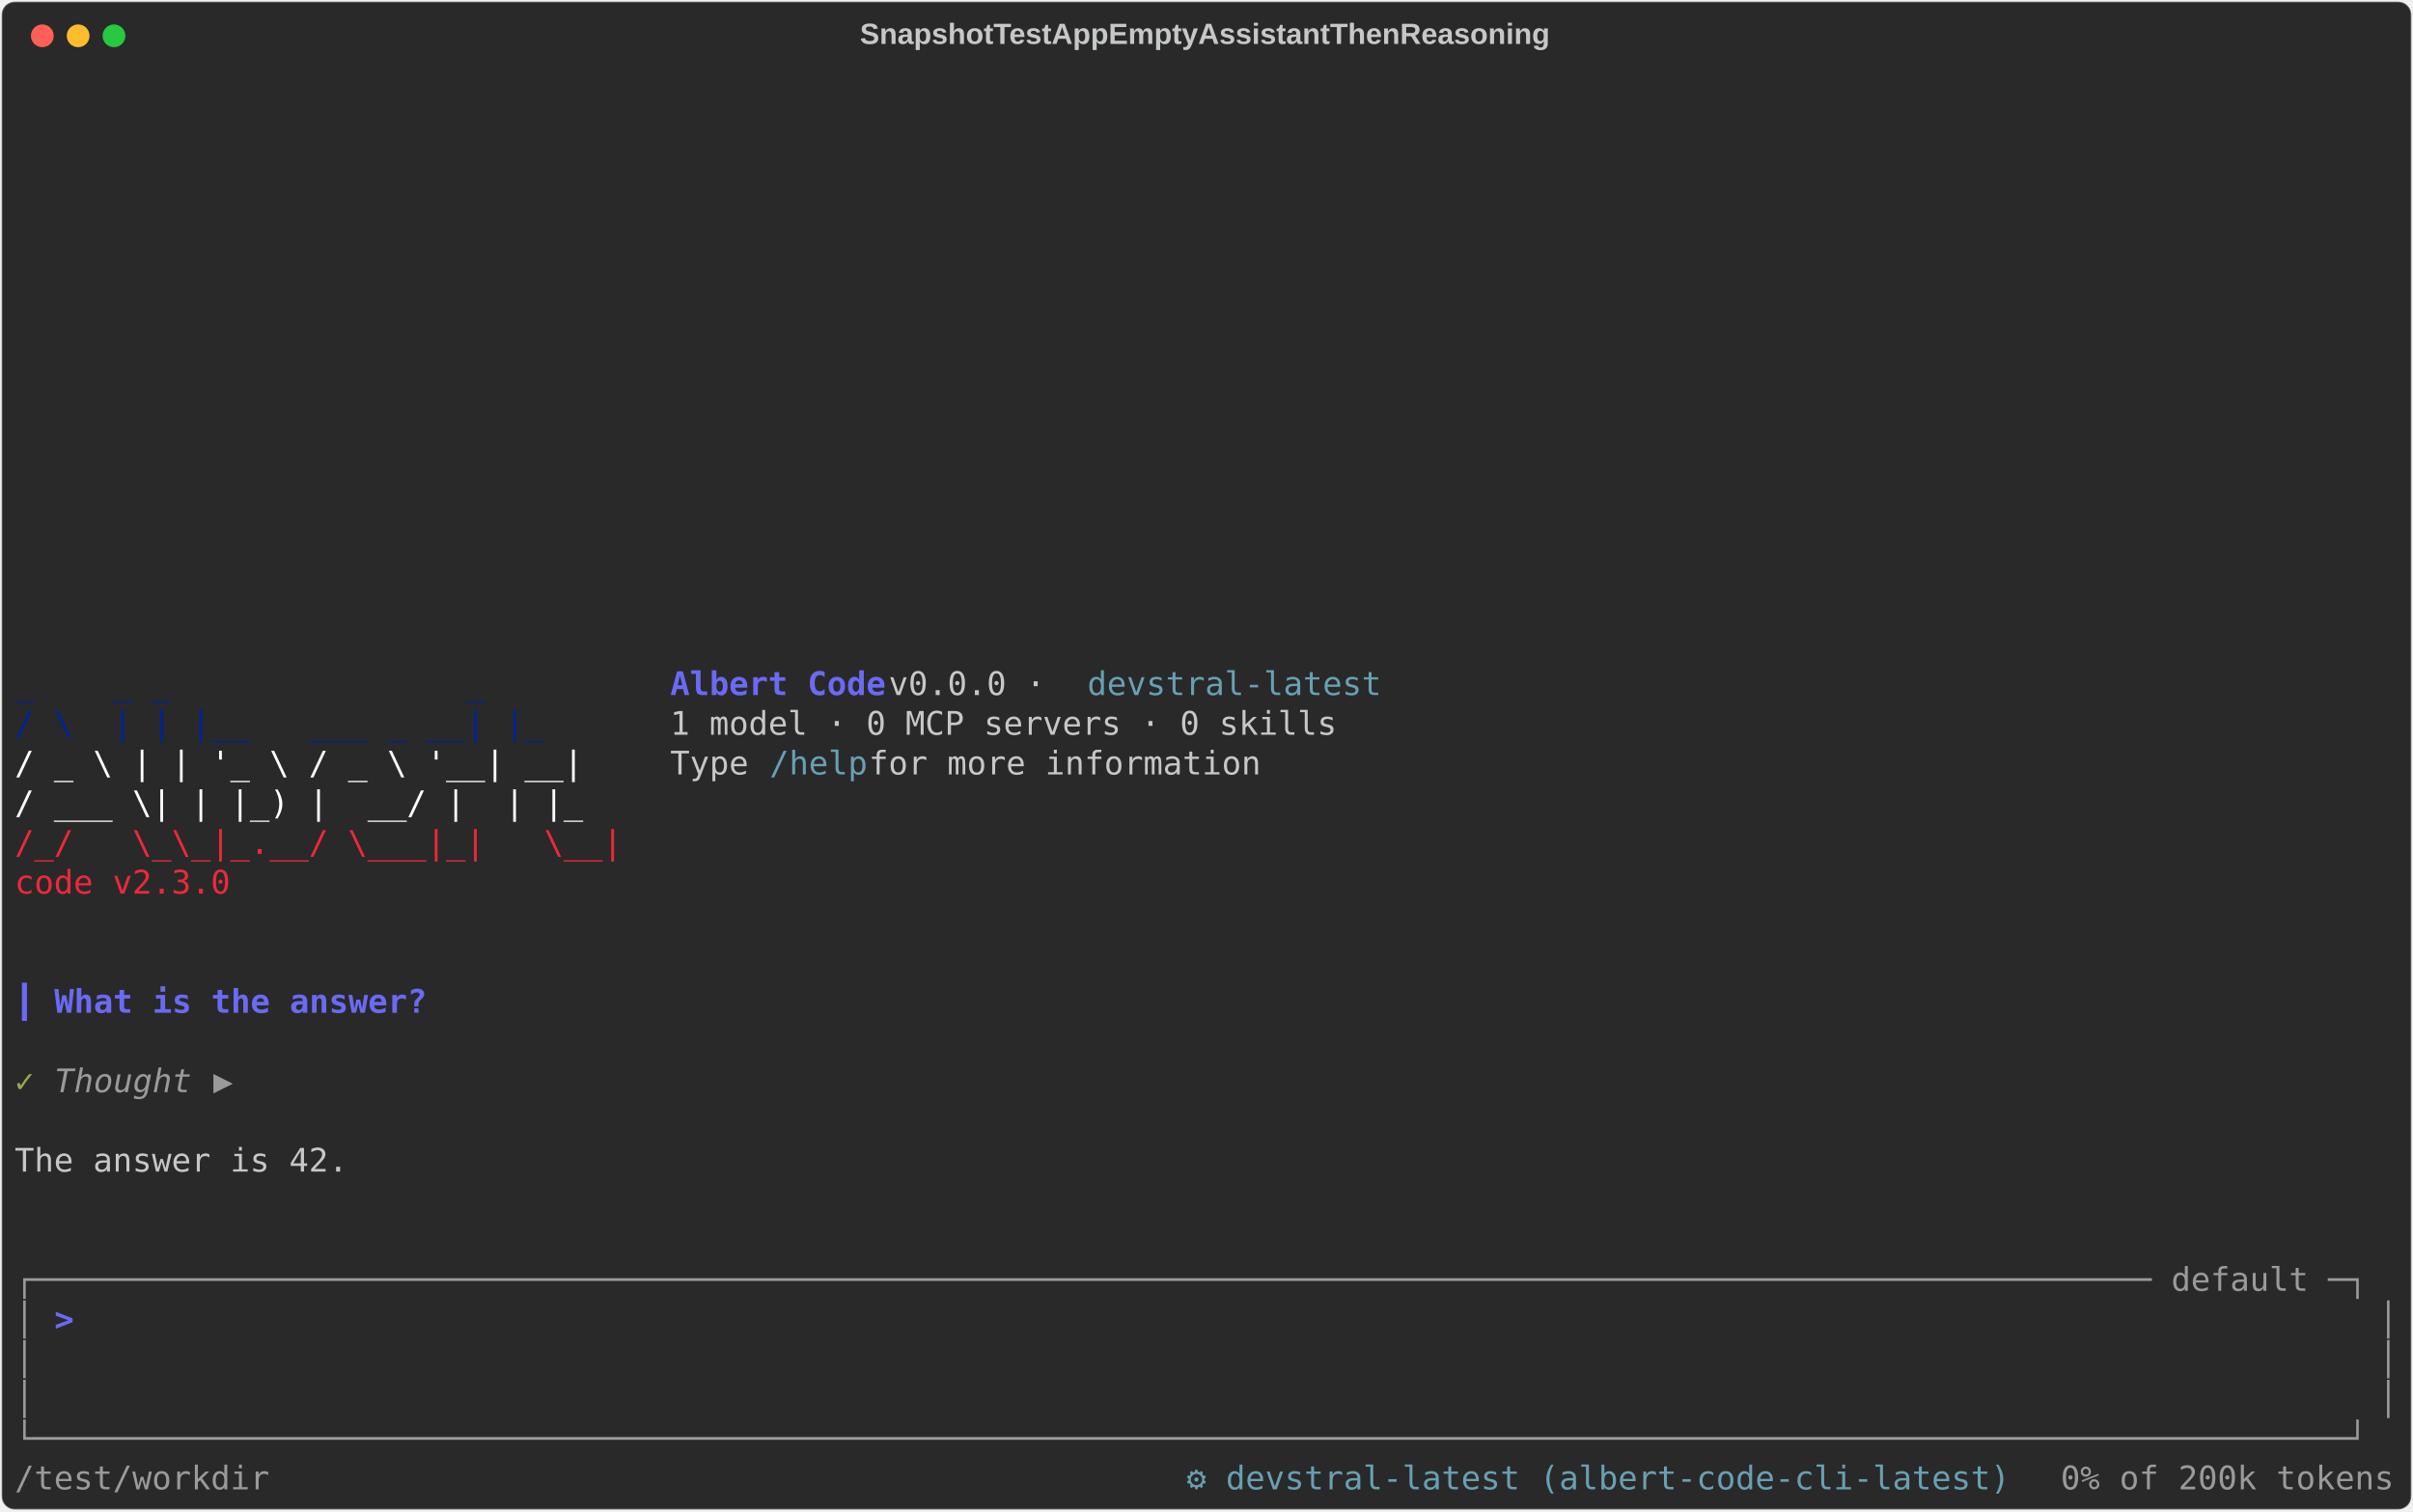
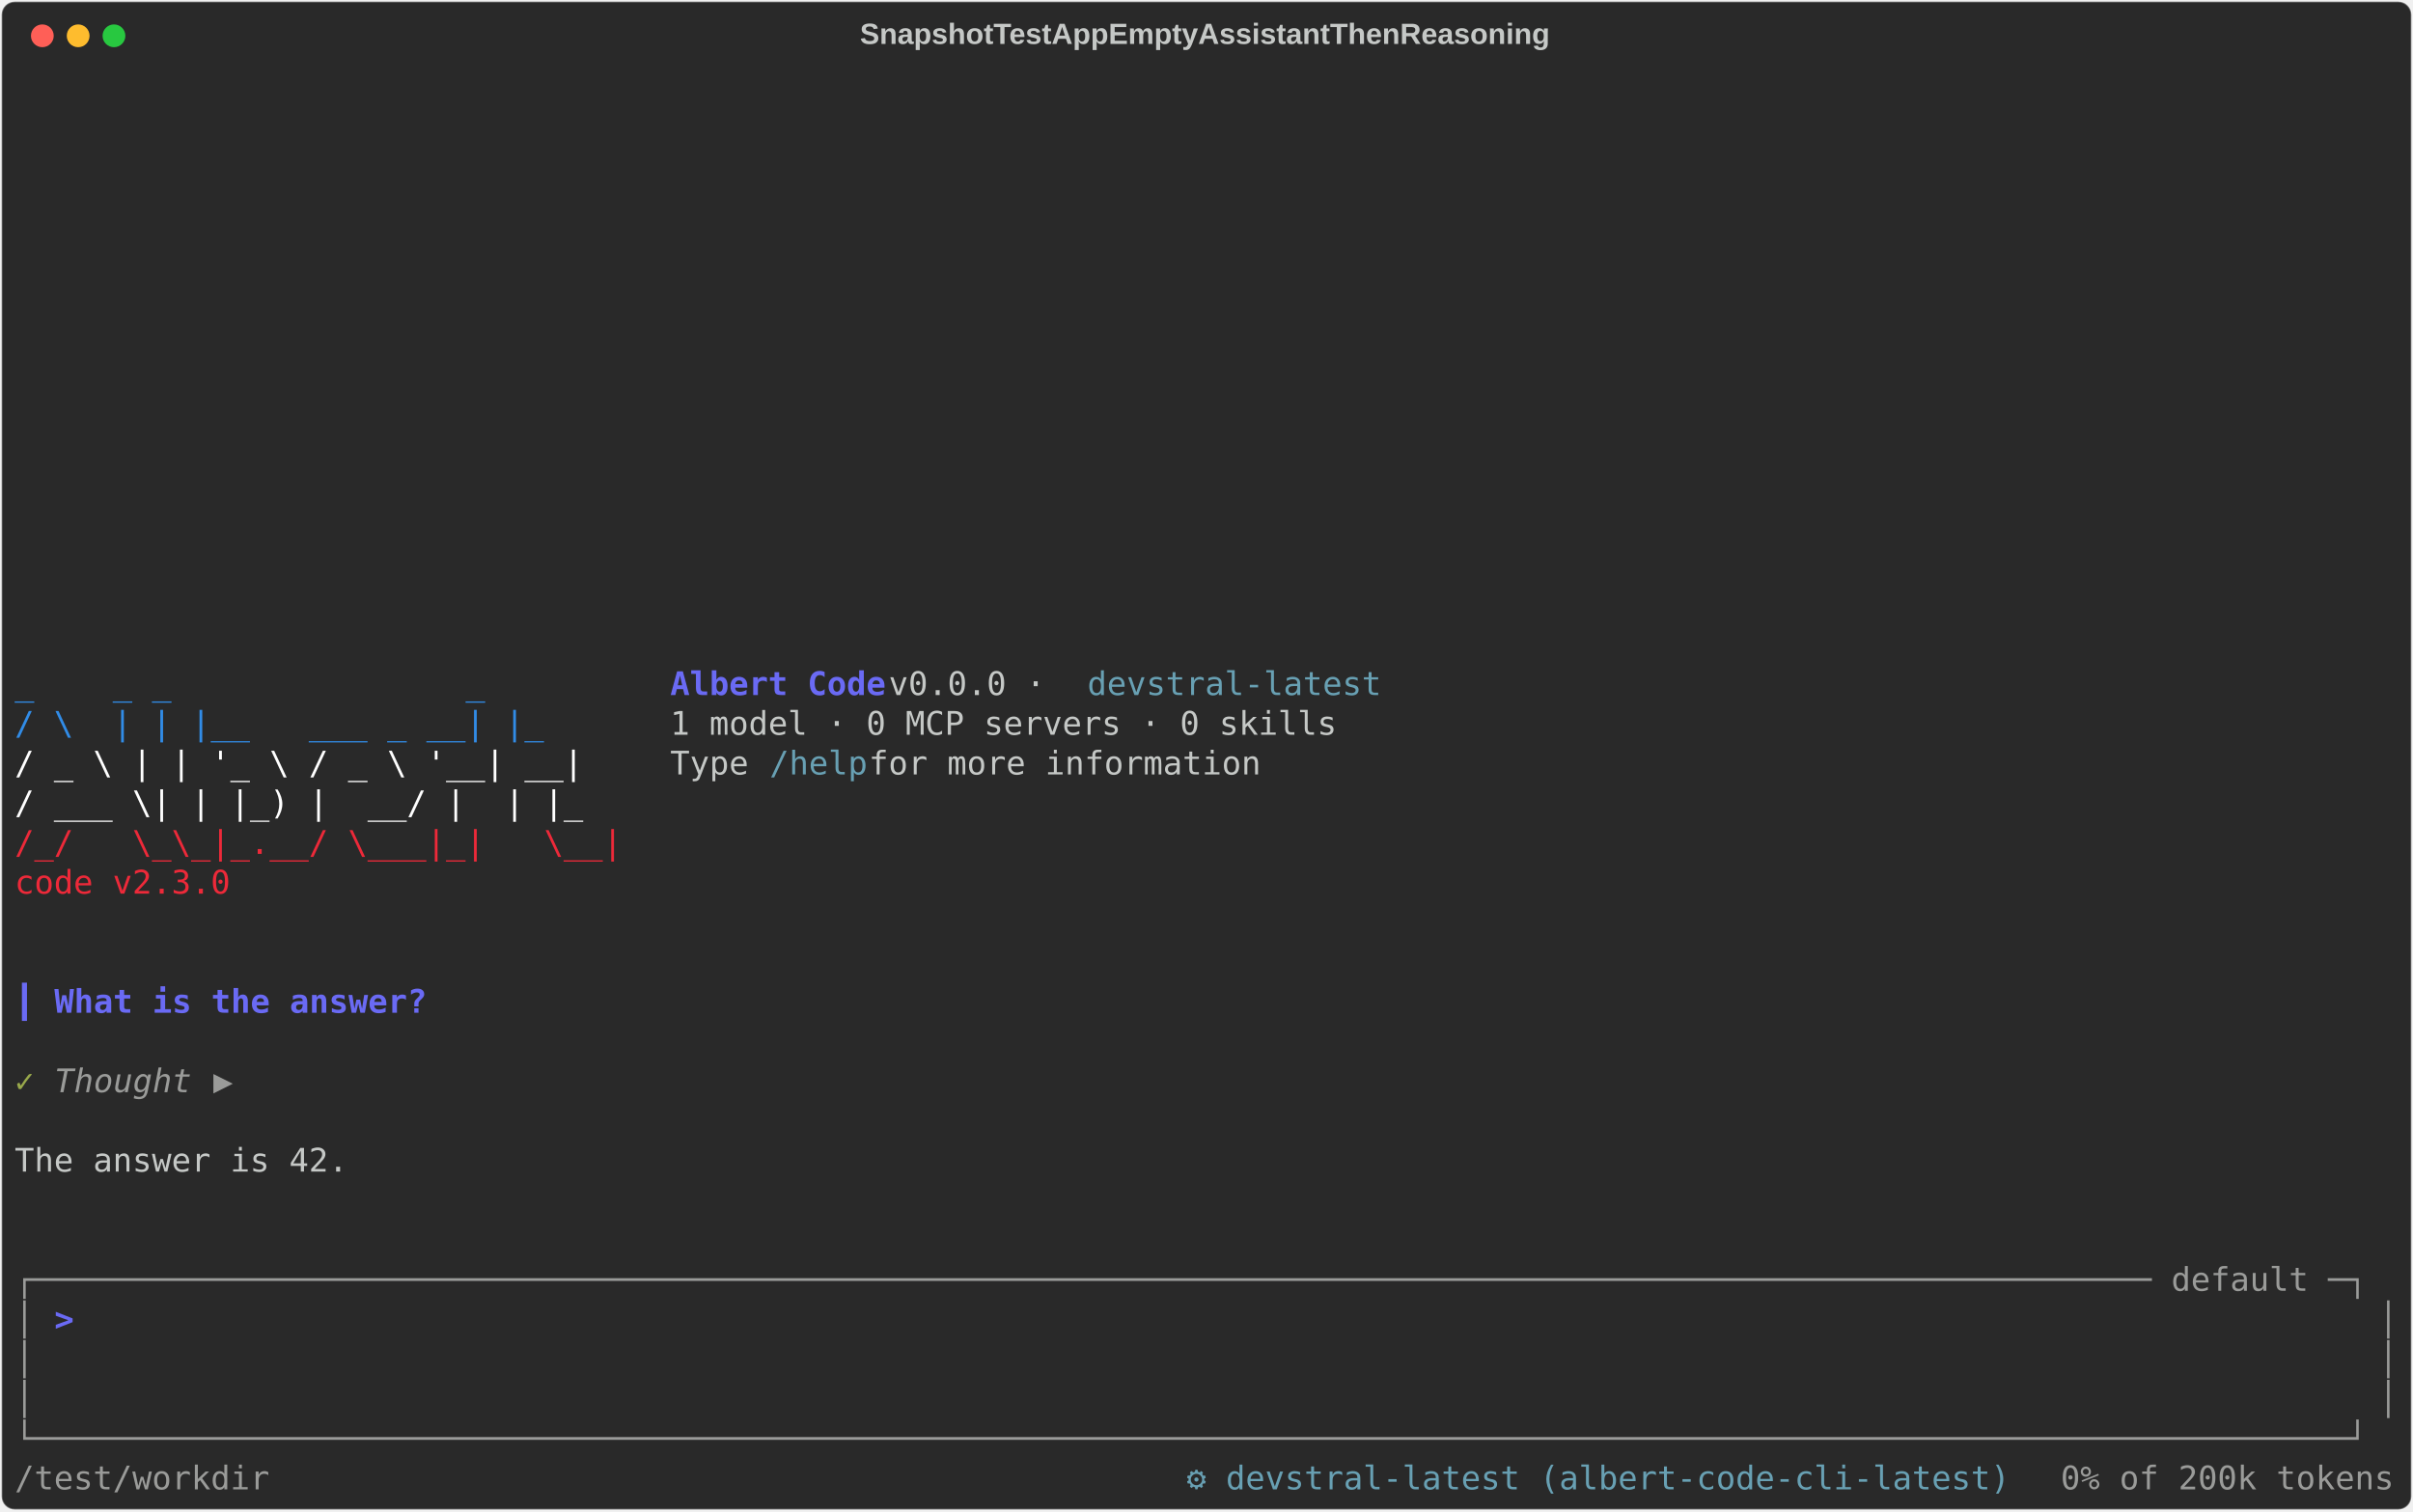
<svg xmlns="http://www.w3.org/2000/svg" class="rich-terminal" viewBox="0 0 1482 928.4">
  <style>

    @font-face {
        font-family: "Fira Code";
        src: local("FiraCode-Regular"),
                url("https://cdnjs.cloudflare.com/ajax/libs/firacode/6.2.0/woff2/FiraCode-Regular.woff2") format("woff2"),
                url("https://cdnjs.cloudflare.com/ajax/libs/firacode/6.2.0/woff/FiraCode-Regular.woff") format("woff");
        font-style: normal;
        font-weight: 400;
    }
    @font-face {
        font-family: "Fira Code";
        src: local("FiraCode-Bold"),
                url("https://cdnjs.cloudflare.com/ajax/libs/firacode/6.2.0/woff2/FiraCode-Bold.woff2") format("woff2"),
                url("https://cdnjs.cloudflare.com/ajax/libs/firacode/6.2.0/woff/FiraCode-Bold.woff") format("woff");
        font-style: bold;
        font-weight: 700;
    }

    .terminal-matrix {
        font-family: Fira Code, monospace;
        font-size: 20px;
        line-height: 24.4px;
        font-variant-east-asian: full-width;
    }

    .terminal-title {
        font-size: 18px;
        font-weight: bold;
        font-family: arial;
    }

    .terminal-r1 { fill: #c5c8c6 }
- .terminal-r2 { fill: #002395 }
+ .terminal-r2 { fill: #318ce7 }
.terminal-r3 { fill: #6a6af4;font-weight: bold }
.terminal-r4 { fill: #68a0b3 }
.terminal-r5 { fill: #ffffff }
.terminal-r6 { fill: #ed2939 }
.terminal-r7 { fill: #6a6af4 }
.terminal-r8 { fill: #98a84b }
.terminal-r9 { fill: #9a9b99;font-style: italic; }
.terminal-r10 { fill: #9a9b99 }
    </style>
  <defs>
    <clipPath id="terminal-clip-terminal">
      <rect x="0" y="0" width="1463.0" height="877.4" />
    </clipPath>
    <clipPath id="terminal-line-0">
      <rect x="0" y="1.5" width="1464" height="24.65" />
    </clipPath>
    <clipPath id="terminal-line-1">
      <rect x="0" y="25.9" width="1464" height="24.65" />
    </clipPath>
    <clipPath id="terminal-line-2">
      <rect x="0" y="50.3" width="1464" height="24.65" />
    </clipPath>
    <clipPath id="terminal-line-3">
      <rect x="0" y="74.7" width="1464" height="24.65" />
    </clipPath>
    <clipPath id="terminal-line-4">
      <rect x="0" y="99.1" width="1464" height="24.65" />
    </clipPath>
    <clipPath id="terminal-line-5">
      <rect x="0" y="123.5" width="1464" height="24.65" />
    </clipPath>
    <clipPath id="terminal-line-6">
      <rect x="0" y="147.9" width="1464" height="24.65" />
    </clipPath>
    <clipPath id="terminal-line-7">
      <rect x="0" y="172.3" width="1464" height="24.65" />
    </clipPath>
    <clipPath id="terminal-line-8">
      <rect x="0" y="196.7" width="1464" height="24.65" />
    </clipPath>
    <clipPath id="terminal-line-9">
      <rect x="0" y="221.1" width="1464" height="24.65" />
    </clipPath>
    <clipPath id="terminal-line-10">
      <rect x="0" y="245.5" width="1464" height="24.65" />
    </clipPath>
    <clipPath id="terminal-line-11">
      <rect x="0" y="269.9" width="1464" height="24.65" />
    </clipPath>
    <clipPath id="terminal-line-12">
      <rect x="0" y="294.3" width="1464" height="24.65" />
    </clipPath>
    <clipPath id="terminal-line-13">
      <rect x="0" y="318.7" width="1464" height="24.65" />
    </clipPath>
    <clipPath id="terminal-line-14">
      <rect x="0" y="343.1" width="1464" height="24.65" />
    </clipPath>
    <clipPath id="terminal-line-15">
      <rect x="0" y="367.5" width="1464" height="24.65" />
    </clipPath>
    <clipPath id="terminal-line-16">
      <rect x="0" y="391.9" width="1464" height="24.65" />
    </clipPath>
    <clipPath id="terminal-line-17">
      <rect x="0" y="416.3" width="1464" height="24.65" />
    </clipPath>
    <clipPath id="terminal-line-18">
      <rect x="0" y="440.7" width="1464" height="24.65" />
    </clipPath>
    <clipPath id="terminal-line-19">
      <rect x="0" y="465.1" width="1464" height="24.65" />
    </clipPath>
    <clipPath id="terminal-line-20">
      <rect x="0" y="489.5" width="1464" height="24.65" />
    </clipPath>
    <clipPath id="terminal-line-21">
      <rect x="0" y="513.9" width="1464" height="24.65" />
    </clipPath>
    <clipPath id="terminal-line-22">
      <rect x="0" y="538.3" width="1464" height="24.65" />
    </clipPath>
    <clipPath id="terminal-line-23">
      <rect x="0" y="562.7" width="1464" height="24.65" />
    </clipPath>
    <clipPath id="terminal-line-24">
      <rect x="0" y="587.1" width="1464" height="24.65" />
    </clipPath>
    <clipPath id="terminal-line-25">
      <rect x="0" y="611.5" width="1464" height="24.65" />
    </clipPath>
    <clipPath id="terminal-line-26">
      <rect x="0" y="635.9" width="1464" height="24.65" />
    </clipPath>
    <clipPath id="terminal-line-27">
      <rect x="0" y="660.3" width="1464" height="24.65" />
    </clipPath>
    <clipPath id="terminal-line-28">
      <rect x="0" y="684.7" width="1464" height="24.65" />
    </clipPath>
    <clipPath id="terminal-line-29">
      <rect x="0" y="709.1" width="1464" height="24.65" />
    </clipPath>
    <clipPath id="terminal-line-30">
      <rect x="0" y="733.5" width="1464" height="24.65" />
    </clipPath>
    <clipPath id="terminal-line-31">
      <rect x="0" y="757.9" width="1464" height="24.65" />
    </clipPath>
    <clipPath id="terminal-line-32">
      <rect x="0" y="782.3" width="1464" height="24.65" />
    </clipPath>
    <clipPath id="terminal-line-33">
      <rect x="0" y="806.7" width="1464" height="24.65" />
    </clipPath>
    <clipPath id="terminal-line-34">
      <rect x="0" y="831.1" width="1464" height="24.65" />
    </clipPath>
  </defs>
  <rect fill="#292929" stroke="rgba(255,255,255,0.35)" stroke-width="1" x="1" y="1" width="1480" height="926.4" rx="8" />
  <text class="terminal-title" fill="#c5c8c6" text-anchor="middle" x="740" y="27">SnapshotTestAppEmptyAssistantThenReasoning</text>
  <g transform="translate(26,22)">
    <circle cx="0" cy="0" r="7" fill="#ff5f57" />
    <circle cx="22" cy="0" r="7" fill="#febc2e" />
    <circle cx="44" cy="0" r="7" fill="#28c840" />
  </g>
  <g transform="translate(9, 41)" clip-path="url(#terminal-clip-terminal)">
    <g class="terminal-matrix">
      <text class="terminal-r1" x="1464" y="20" textLength="12.2" clip-path="url(#terminal-line-0)">
</text>
      <text class="terminal-r1" x="1464" y="44.4" textLength="12.2" clip-path="url(#terminal-line-1)">
</text>
      <text class="terminal-r1" x="1464" y="68.8" textLength="12.2" clip-path="url(#terminal-line-2)">
</text>
      <text class="terminal-r1" x="1464" y="93.2" textLength="12.2" clip-path="url(#terminal-line-3)">
</text>
      <text class="terminal-r1" x="1464" y="117.6" textLength="12.2" clip-path="url(#terminal-line-4)">
</text>
      <text class="terminal-r1" x="1464" y="142" textLength="12.2" clip-path="url(#terminal-line-5)">
</text>
      <text class="terminal-r1" x="1464" y="166.4" textLength="12.2" clip-path="url(#terminal-line-6)">
</text>
      <text class="terminal-r1" x="1464" y="190.8" textLength="12.2" clip-path="url(#terminal-line-7)">
</text>
      <text class="terminal-r1" x="1464" y="215.2" textLength="12.2" clip-path="url(#terminal-line-8)">
</text>
      <text class="terminal-r1" x="1464" y="239.6" textLength="12.2" clip-path="url(#terminal-line-9)">
</text>
      <text class="terminal-r1" x="1464" y="264" textLength="12.2" clip-path="url(#terminal-line-10)">
</text>
      <text class="terminal-r1" x="1464" y="288.4" textLength="12.2" clip-path="url(#terminal-line-11)">
</text>
      <text class="terminal-r1" x="1464" y="312.8" textLength="12.2" clip-path="url(#terminal-line-12)">
</text>
      <text class="terminal-r1" x="1464" y="337.2" textLength="12.2" clip-path="url(#terminal-line-13)">
</text>
      <text class="terminal-r1" x="1464" y="361.6" textLength="12.2" clip-path="url(#terminal-line-14)">
</text>
      <text class="terminal-r2" x="0" y="386" textLength="378.2" clip-path="url(#terminal-line-15)">    _    _ _               _   </text>
      <text class="terminal-r3" x="402.6" y="386" textLength="134.2" clip-path="url(#terminal-line-15)">Albert Code</text>
      <text class="terminal-r1" x="536.8" y="386" textLength="122" clip-path="url(#terminal-line-15)"> v0.0.0 · </text>
      <text class="terminal-r4" x="658.8" y="386" textLength="183" clip-path="url(#terminal-line-15)">devstral-latest</text>
      <text class="terminal-r1" x="1464" y="386" textLength="12.2" clip-path="url(#terminal-line-15)">
</text>
      <text class="terminal-r2" x="0" y="410.4" textLength="378.2" clip-path="url(#terminal-line-16)">   / \  | | |__   ___ _ __| |_ </text>
      <text class="terminal-r1" x="402.6" y="410.4" textLength="414.8" clip-path="url(#terminal-line-16)">1 model · 0 MCP servers · 0 skills</text>
      <text class="terminal-r1" x="1464" y="410.4" textLength="12.2" clip-path="url(#terminal-line-16)">
</text>
      <text class="terminal-r5" x="0" y="434.8" textLength="378.2" clip-path="url(#terminal-line-17)">  / _ \ | | '_ \ / _ \ '__| __|</text>
      <text class="terminal-r1" x="402.6" y="434.8" textLength="61" clip-path="url(#terminal-line-17)">Type </text>
      <text class="terminal-r4" x="463.6" y="434.8" textLength="61" clip-path="url(#terminal-line-17)">/help</text>
      <text class="terminal-r1" x="524.6" y="434.8" textLength="256.2" clip-path="url(#terminal-line-17)"> for more information</text>
      <text class="terminal-r1" x="1464" y="434.8" textLength="12.2" clip-path="url(#terminal-line-17)">
</text>
      <text class="terminal-r5" x="0" y="459.2" textLength="378.2" clip-path="url(#terminal-line-18)"> / ___ \| | |_) |  __/ |  | |_ </text>
      <text class="terminal-r1" x="1464" y="459.2" textLength="12.2" clip-path="url(#terminal-line-18)">
</text>
      <text class="terminal-r6" x="0" y="483.6" textLength="378.2" clip-path="url(#terminal-line-19)">/_/   \_\_|_.__/ \___|_|   \__|</text>
      <text class="terminal-r1" x="1464" y="483.6" textLength="12.2" clip-path="url(#terminal-line-19)">
</text>
      <text class="terminal-r6" x="0" y="508" textLength="353.8" clip-path="url(#terminal-line-20)">                  code v2.3.0</text>
      <text class="terminal-r1" x="1464" y="508" textLength="12.2" clip-path="url(#terminal-line-20)">
</text>
      <text class="terminal-r1" x="1464" y="532.4" textLength="12.2" clip-path="url(#terminal-line-21)">
</text>
      <text class="terminal-r1" x="1464" y="556.8" textLength="12.2" clip-path="url(#terminal-line-22)">
</text>
      <text class="terminal-r7" x="0" y="581.2" textLength="12.2" clip-path="url(#terminal-line-23)">┃</text>
      <text class="terminal-r3" x="24.4" y="581.2" textLength="231.8" clip-path="url(#terminal-line-23)">What is the answer?</text>
      <text class="terminal-r1" x="1464" y="581.2" textLength="12.2" clip-path="url(#terminal-line-23)">
</text>
      <text class="terminal-r1" x="1464" y="605.6" textLength="12.2" clip-path="url(#terminal-line-24)">
</text>
      <text class="terminal-r8" x="0" y="630" textLength="12.2" clip-path="url(#terminal-line-25)">✓</text>
      <text class="terminal-r9" x="24.4" y="630" textLength="85.4" clip-path="url(#terminal-line-25)">Thought</text>
      <text class="terminal-r9" x="122" y="630" textLength="12.2" clip-path="url(#terminal-line-25)">▶</text>
      <text class="terminal-r1" x="1464" y="630" textLength="12.2" clip-path="url(#terminal-line-25)">
</text>
      <text class="terminal-r1" x="1464" y="654.4" textLength="12.2" clip-path="url(#terminal-line-26)">
</text>
      <text class="terminal-r1" x="0" y="678.8" textLength="207.4" clip-path="url(#terminal-line-27)">The answer is 42.</text>
      <text class="terminal-r1" x="1464" y="678.8" textLength="12.2" clip-path="url(#terminal-line-27)">
</text>
      <text class="terminal-r1" x="1464" y="703.2" textLength="12.2" clip-path="url(#terminal-line-28)">
</text>
      <text class="terminal-r1" x="1464" y="727.6" textLength="12.2" clip-path="url(#terminal-line-29)">
</text>
      <text class="terminal-r10" x="0" y="752" textLength="1464" clip-path="url(#terminal-line-30)">┌──────────────────────────────────────────────────────────────────────────────────────────────────────────── default ─┐</text>
      <text class="terminal-r1" x="1464" y="752" textLength="12.2" clip-path="url(#terminal-line-30)">
</text>
      <text class="terminal-r10" x="0" y="776.4" textLength="12.2" clip-path="url(#terminal-line-31)">│</text>
      <text class="terminal-r3" x="24.4" y="776.4" textLength="12.2" clip-path="url(#terminal-line-31)">&gt;</text>
      <text class="terminal-r10" x="1451.8" y="776.4" textLength="12.2" clip-path="url(#terminal-line-31)">│</text>
      <text class="terminal-r1" x="1464" y="776.4" textLength="12.2" clip-path="url(#terminal-line-31)">
</text>
      <text class="terminal-r10" x="0" y="800.8" textLength="12.2" clip-path="url(#terminal-line-32)">│</text>
      <text class="terminal-r10" x="1451.8" y="800.8" textLength="12.2" clip-path="url(#terminal-line-32)">│</text>
      <text class="terminal-r1" x="1464" y="800.8" textLength="12.2" clip-path="url(#terminal-line-32)">
</text>
      <text class="terminal-r10" x="0" y="825.2" textLength="12.2" clip-path="url(#terminal-line-33)">│</text>
      <text class="terminal-r10" x="1451.8" y="825.2" textLength="12.2" clip-path="url(#terminal-line-33)">│</text>
      <text class="terminal-r1" x="1464" y="825.2" textLength="12.2" clip-path="url(#terminal-line-33)">
</text>
      <text class="terminal-r10" x="0" y="849.6" textLength="1464" clip-path="url(#terminal-line-34)">└──────────────────────────────────────────────────────────────────────────────────────────────────────────────────────┘</text>
      <text class="terminal-r1" x="1464" y="849.6" textLength="12.2" clip-path="url(#terminal-line-34)">
</text>
      <text class="terminal-r10" x="0" y="874" textLength="158.6" clip-path="url(#terminal-line-35)">/test/workdir</text>
      <text class="terminal-r4" x="719.8" y="874" textLength="512.4" clip-path="url(#terminal-line-35)">⚙ devstral-latest (albert-code-cli-latest)</text>
      <text class="terminal-r10" x="1256.6" y="874" textLength="207.4" clip-path="url(#terminal-line-35)">0% of 200k tokens</text>
    </g>
  </g>
</svg>
